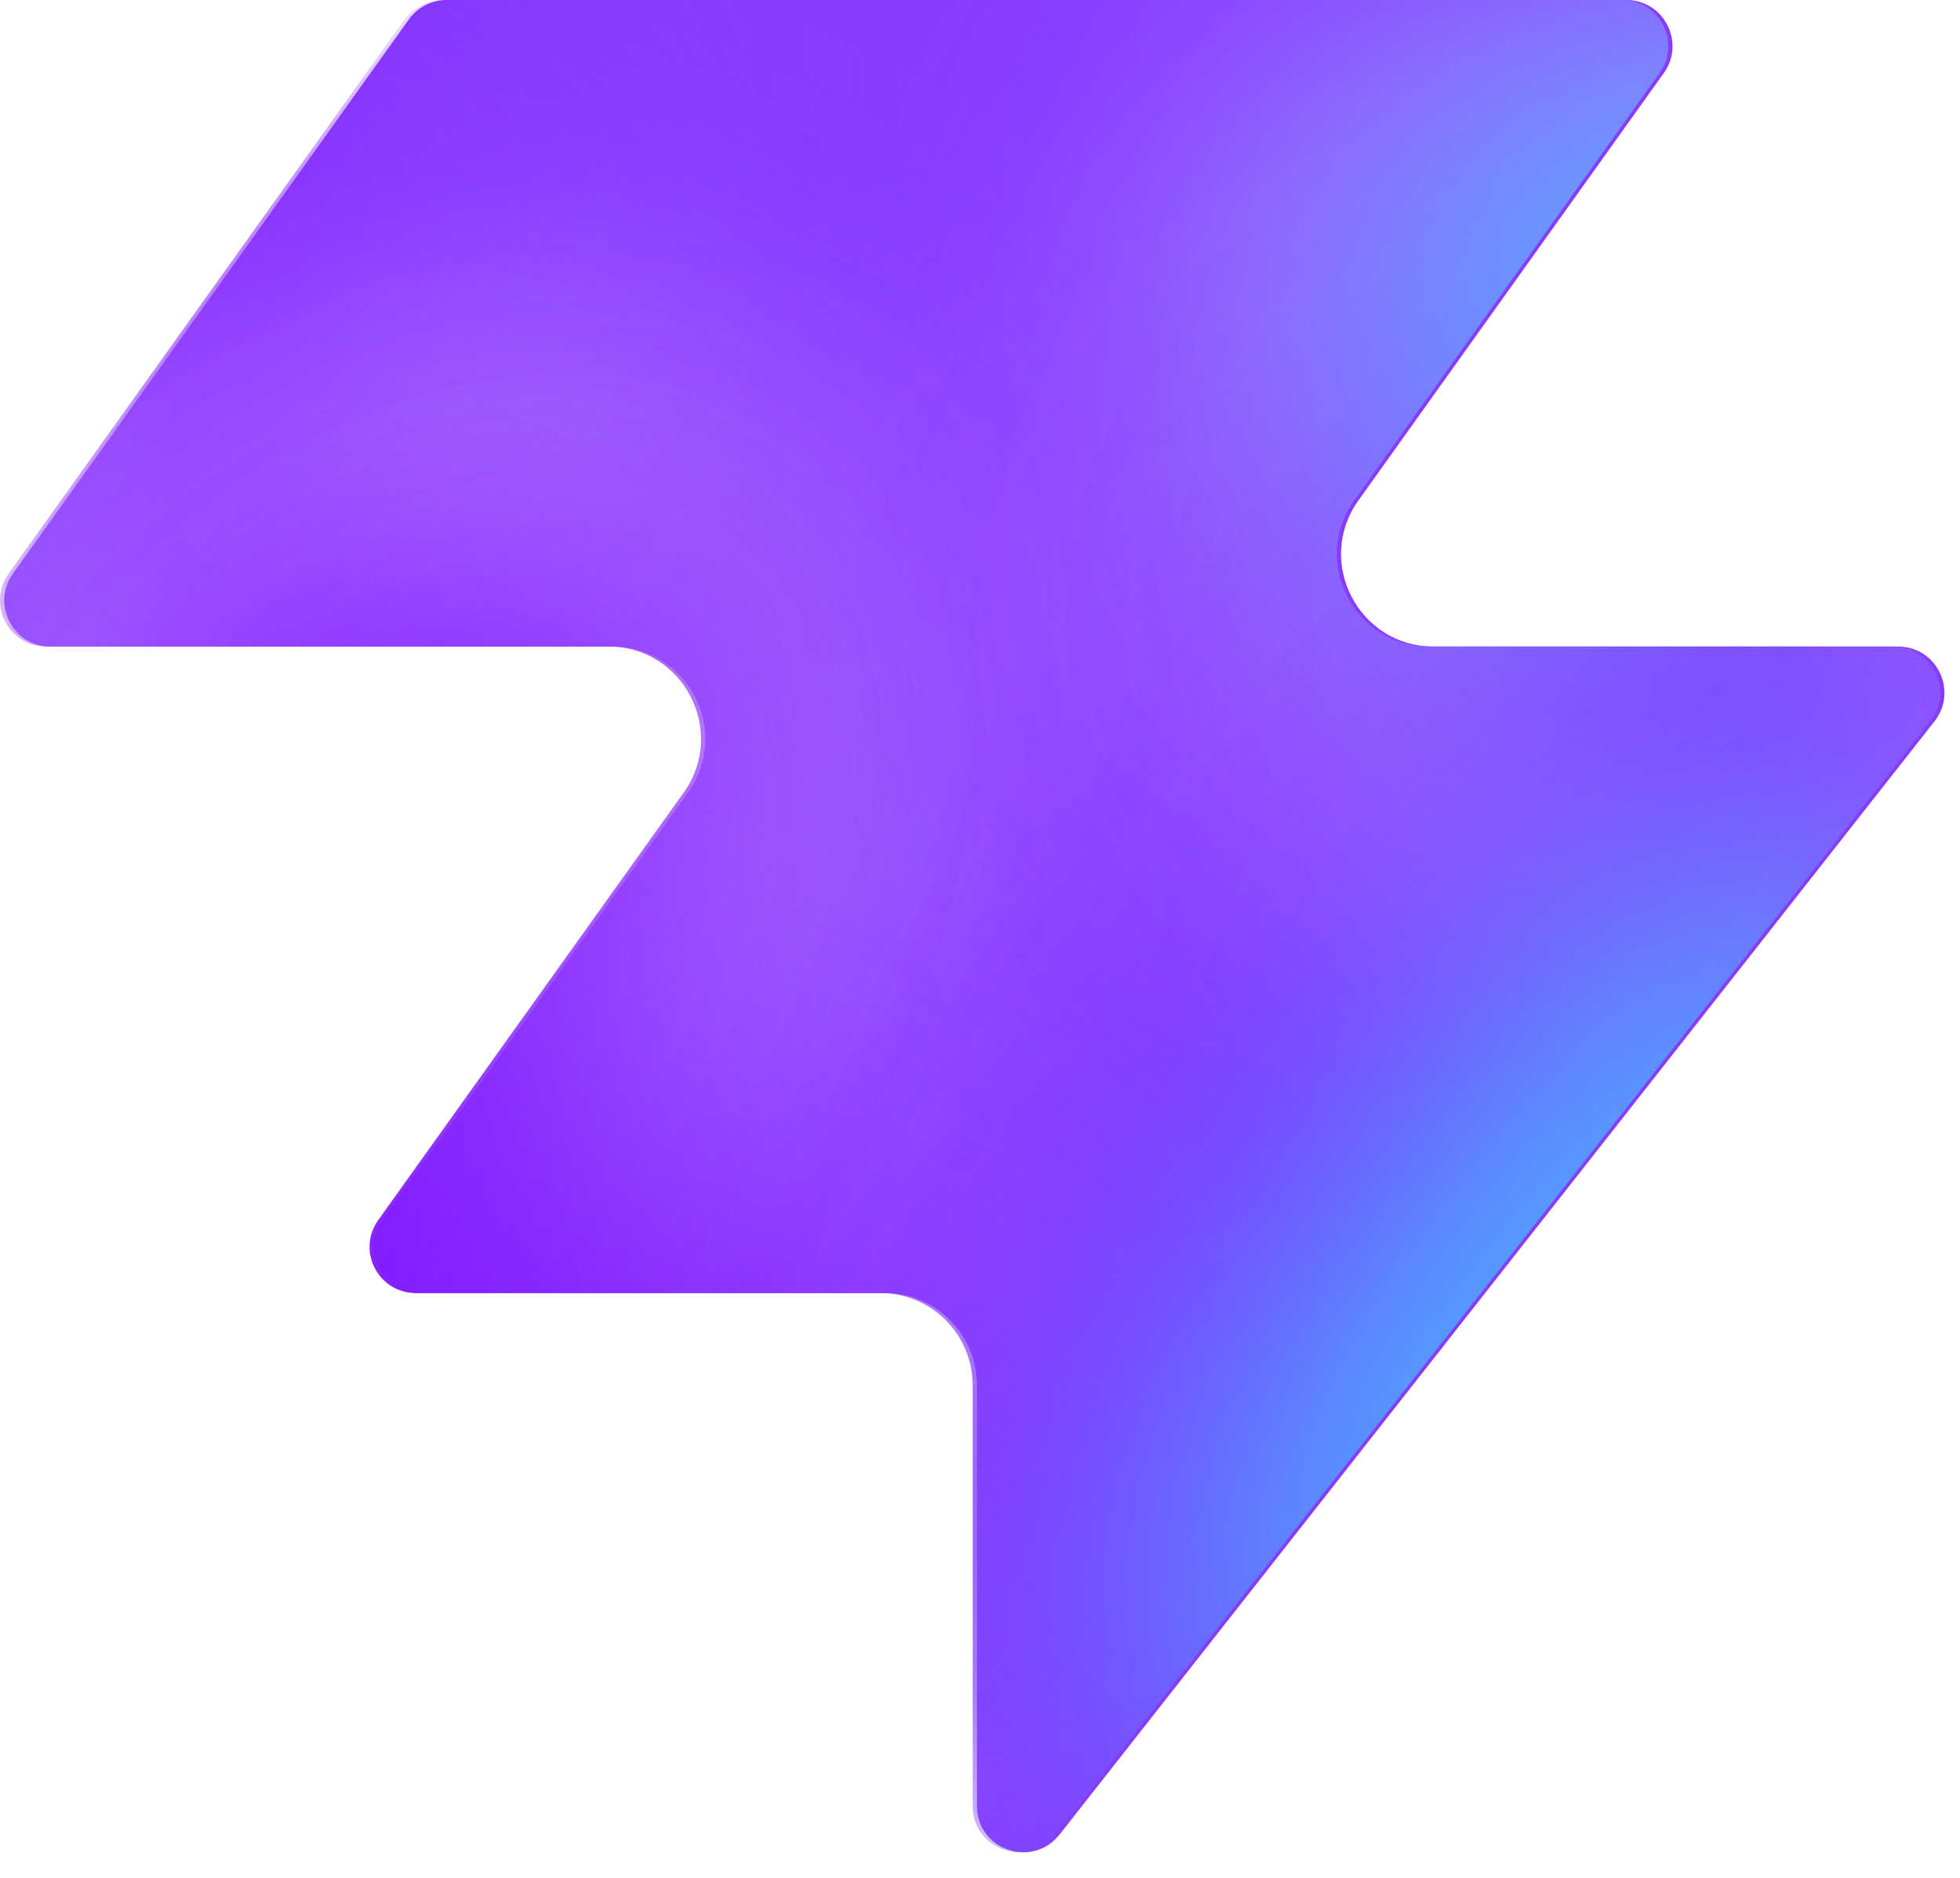
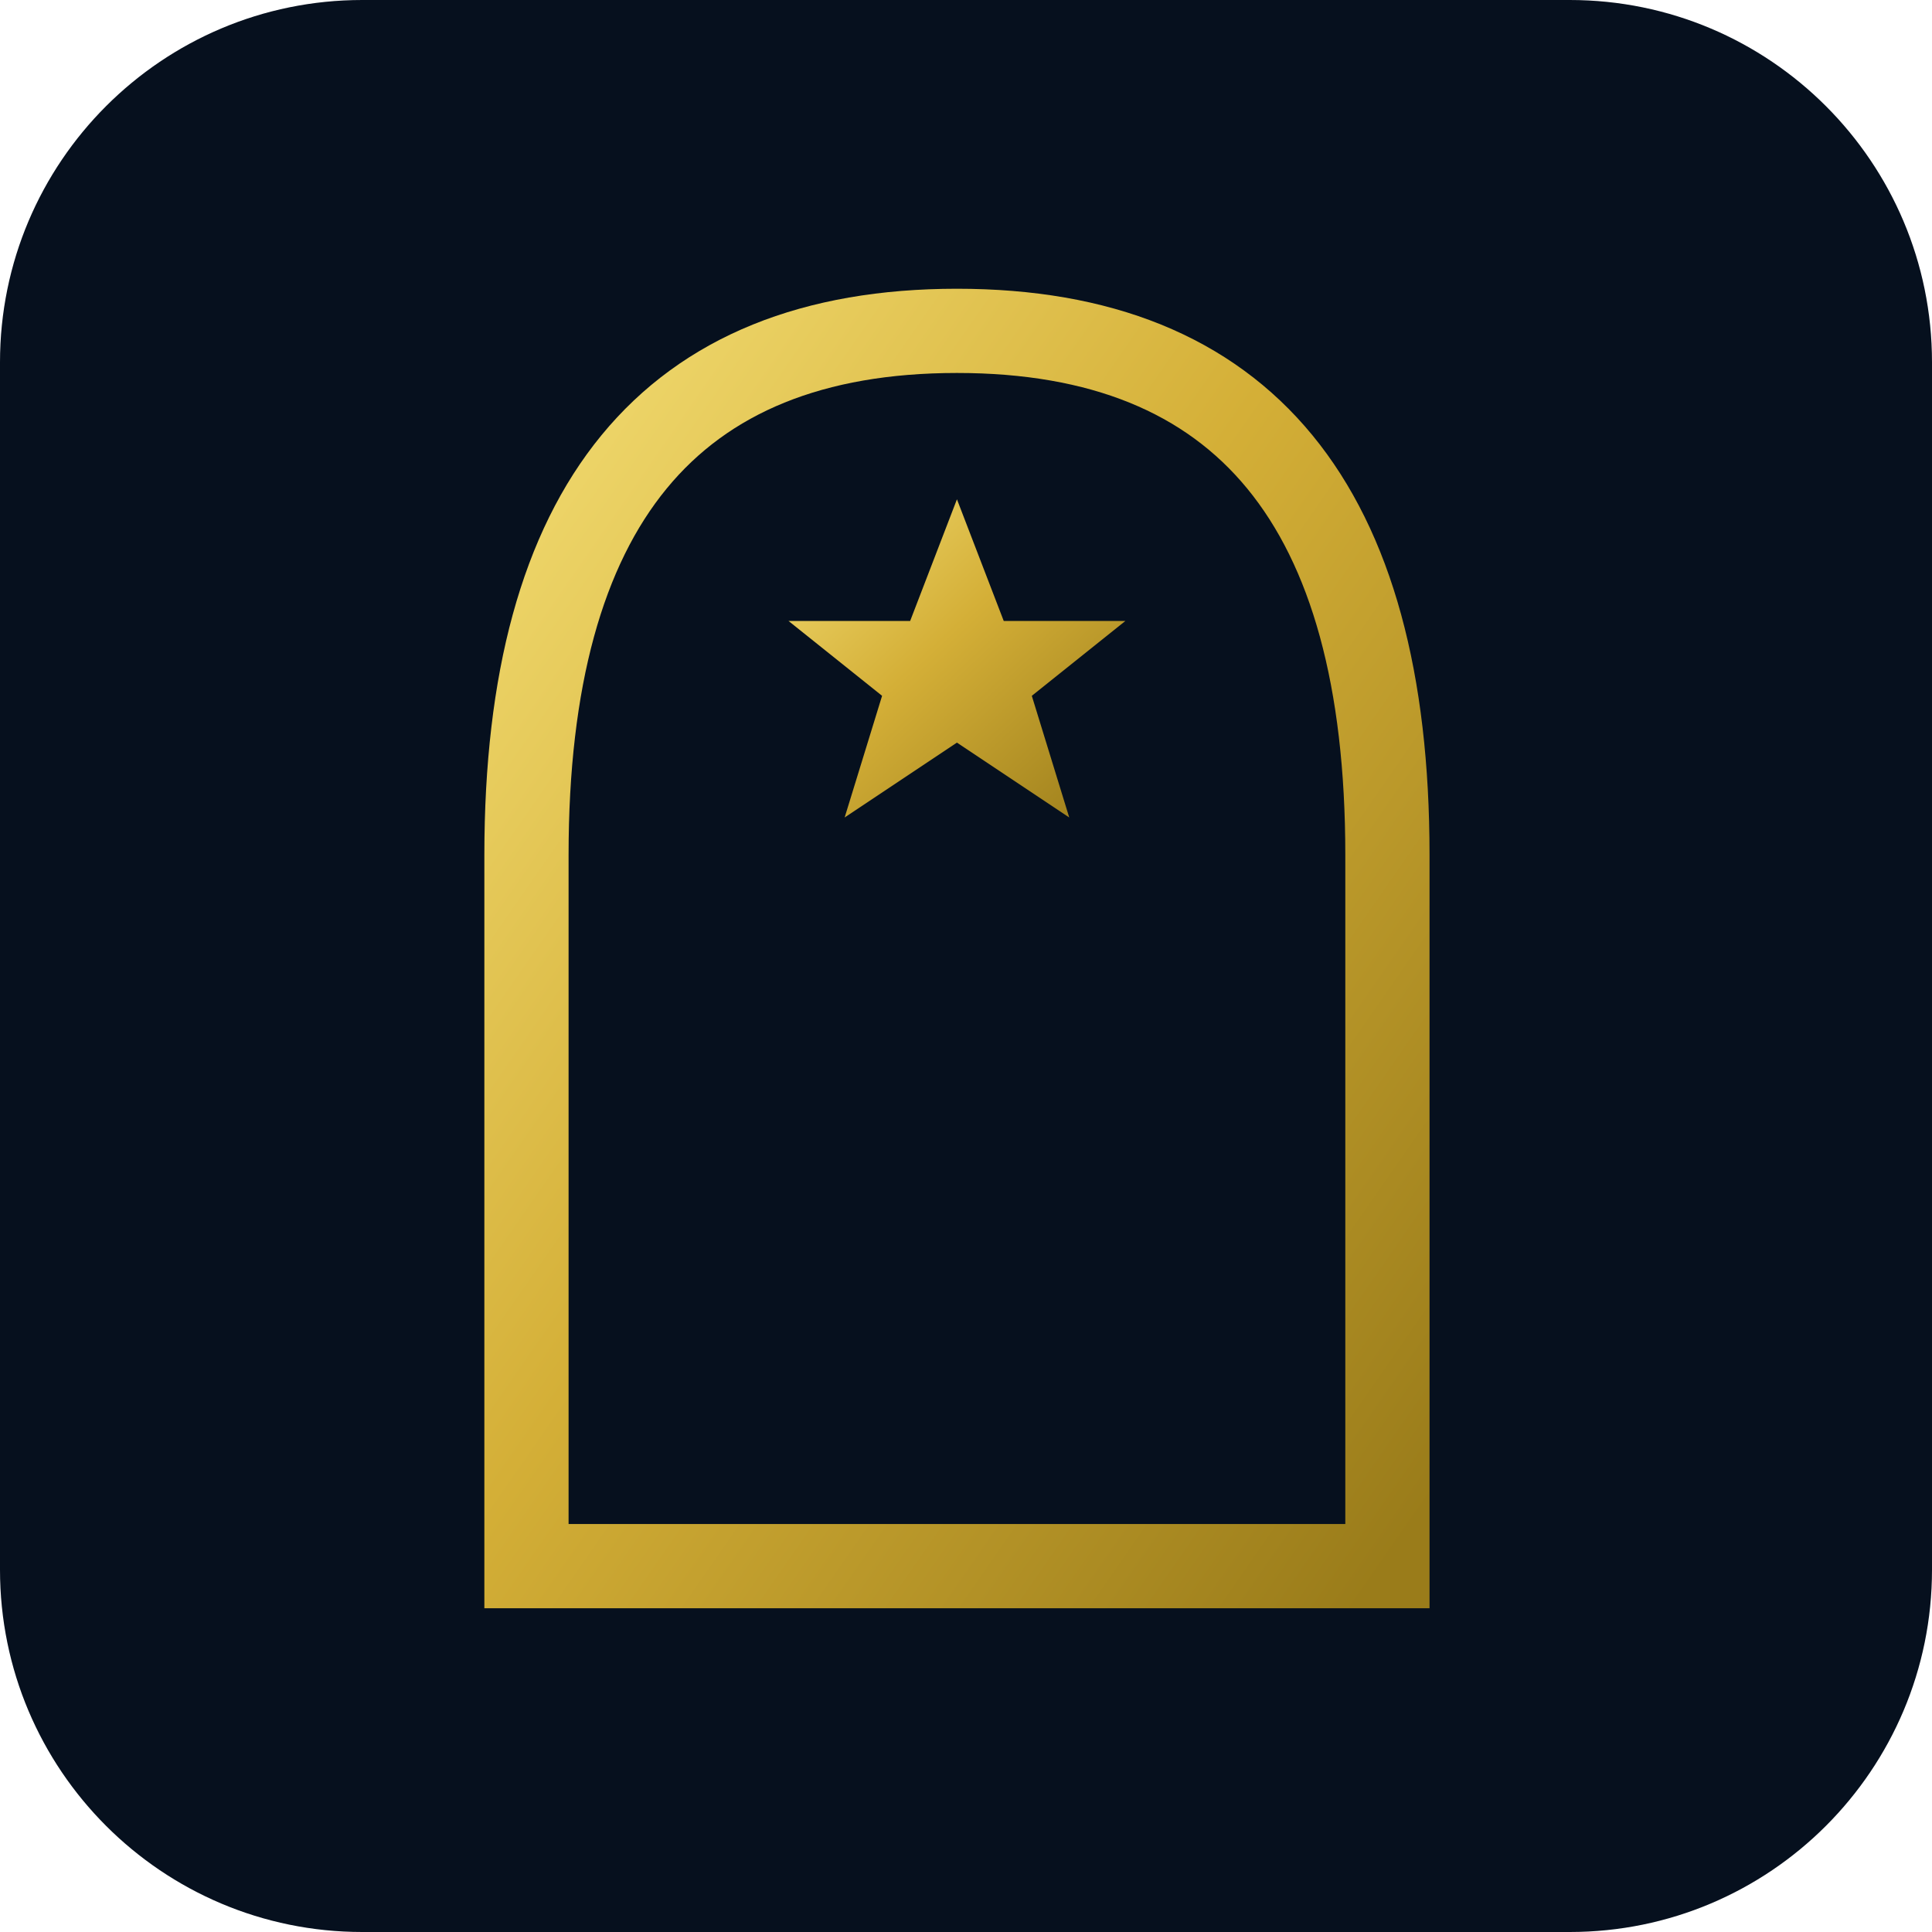
- <svg xmlns="http://www.w3.org/2000/svg" width="48" height="46" fill="none" viewBox="0 0 48 46">
-   <path fill="#863bff" d="M25.946 44.938c-.664.845-2.021.375-2.021-.698V33.937a2.26 2.26 0 0 0-2.262-2.262H10.287c-.92 0-1.456-1.04-.92-1.788l7.48-10.471c1.07-1.497 0-3.578-1.842-3.578H1.237c-.92 0-1.456-1.04-.92-1.788L10.013.474c.214-.297.556-.474.92-.474h28.894c.92 0 1.456 1.04.92 1.788l-7.48 10.471c-1.07 1.498 0 3.579 1.842 3.579h11.377c.943 0 1.473 1.088.89 1.83L25.947 44.94z" style="fill:#863bff;fill:color(display-p3 .525 .23 1);fill-opacity:1" />
-   <mask id="a" width="48" height="46" x="0" y="0" maskUnits="userSpaceOnUse" style="mask-type:alpha">
-     <path fill="#000" d="M25.842 44.938c-.664.844-2.021.375-2.021-.698V33.937a2.26 2.26 0 0 0-2.262-2.262H10.183c-.92 0-1.456-1.04-.92-1.788l7.48-10.471c1.07-1.498 0-3.579-1.842-3.579H1.133c-.92 0-1.456-1.04-.92-1.787L9.91.473c.214-.297.556-.474.92-.474h28.894c.92 0 1.456 1.04.92 1.788l-7.48 10.471c-1.07 1.498 0 3.578 1.842 3.578h11.377c.943 0 1.473 1.088.89 1.832L25.843 44.94z" style="fill:#000;fill-opacity:1" />
-   </mask>
-   <g mask="url(#a)">
-     <g filter="url(#b)">
-       <ellipse cx="5.508" cy="14.704" fill="#ede6ff" rx="5.508" ry="14.704" style="fill:#ede6ff;fill:color(display-p3 .927 .903 1);fill-opacity:1" transform="matrix(.00324 1 1 -.00324 -4.47 31.516)" />
-     </g>
-     <g filter="url(#c)">
-       <ellipse cx="10.399" cy="29.851" fill="#ede6ff" rx="10.399" ry="29.851" style="fill:#ede6ff;fill:color(display-p3 .927 .903 1);fill-opacity:1" transform="matrix(.00324 1 1 -.00324 -39.328 7.883)" />
-     </g>
-     <g filter="url(#d)">
-       <ellipse cx="5.508" cy="30.487" fill="#7e14ff" rx="5.508" ry="30.487" style="fill:#7e14ff;fill:color(display-p3 .492 .077 1);fill-opacity:1" transform="rotate(89.814 -25.913 -14.639)scale(1 -1)" />
-     </g>
-     <g filter="url(#e)">
-       <ellipse cx="5.508" cy="30.599" fill="#7e14ff" rx="5.508" ry="30.599" style="fill:#7e14ff;fill:color(display-p3 .492 .077 1);fill-opacity:1" transform="rotate(89.814 -32.644 -3.334)scale(1 -1)" />
-     </g>
-     <g filter="url(#f)">
-       <ellipse cx="5.508" cy="30.599" fill="#7e14ff" rx="5.508" ry="30.599" style="fill:#7e14ff;fill:color(display-p3 .492 .077 1);fill-opacity:1" transform="matrix(.00324 1 1 -.00324 -34.34 30.47)" />
-     </g>
-     <g filter="url(#g)">
-       <ellipse cx="14.072" cy="22.078" fill="#ede6ff" rx="14.072" ry="22.078" style="fill:#ede6ff;fill:color(display-p3 .927 .903 1);fill-opacity:1" transform="rotate(93.35 24.506 48.493)scale(-1 1)" />
-     </g>
-     <g filter="url(#h)">
-       <ellipse cx="3.47" cy="21.501" fill="#7e14ff" rx="3.47" ry="21.501" style="fill:#7e14ff;fill:color(display-p3 .492 .077 1);fill-opacity:1" transform="rotate(89.009 28.708 47.59)scale(-1 1)" />
-     </g>
-     <g filter="url(#i)">
-       <ellipse cx="3.47" cy="21.501" fill="#7e14ff" rx="3.47" ry="21.501" style="fill:#7e14ff;fill:color(display-p3 .492 .077 1);fill-opacity:1" transform="rotate(89.009 28.708 47.59)scale(-1 1)" />
-     </g>
-     <g filter="url(#j)">
-       <ellipse cx=".387" cy="8.972" fill="#7e14ff" rx="4.407" ry="29.108" style="fill:#7e14ff;fill:color(display-p3 .492 .077 1);fill-opacity:1" transform="rotate(39.51 .387 8.972)" />
-     </g>
-     <g filter="url(#k)">
-       <ellipse cx="47.523" cy="-6.092" fill="#7e14ff" rx="4.407" ry="29.108" style="fill:#7e14ff;fill:color(display-p3 .492 .077 1);fill-opacity:1" transform="rotate(37.892 47.523 -6.092)" />
-     </g>
-     <g filter="url(#l)">
-       <ellipse cx="41.412" cy="6.333" fill="#47bfff" rx="5.971" ry="9.665" style="fill:#47bfff;fill:color(display-p3 .28 .748 1);fill-opacity:1" transform="rotate(37.892 41.412 6.333)" />
-     </g>
-     <g filter="url(#m)">
-       <ellipse cx="-1.879" cy="38.332" fill="#7e14ff" rx="4.407" ry="29.108" style="fill:#7e14ff;fill:color(display-p3 .492 .077 1);fill-opacity:1" transform="rotate(37.892 -1.88 38.332)" />
-     </g>
-     <g filter="url(#n)">
-       <ellipse cx="-1.879" cy="38.332" fill="#7e14ff" rx="4.407" ry="29.108" style="fill:#7e14ff;fill:color(display-p3 .492 .077 1);fill-opacity:1" transform="rotate(37.892 -1.88 38.332)" />
-     </g>
-     <g filter="url(#o)">
-       <ellipse cx="35.651" cy="29.907" fill="#7e14ff" rx="4.407" ry="29.108" style="fill:#7e14ff;fill:color(display-p3 .492 .077 1);fill-opacity:1" transform="rotate(37.892 35.651 29.907)" />
-     </g>
-     <g filter="url(#p)">
-       <ellipse cx="38.418" cy="32.4" fill="#47bfff" rx="5.971" ry="15.297" style="fill:#47bfff;fill:color(display-p3 .28 .748 1);fill-opacity:1" transform="rotate(37.892 38.418 32.4)" />
-     </g>
+ <svg xmlns="http://www.w3.org/2000/svg" width="64" height="64" viewBox="0 0 64 64">
+   <defs>
+     <linearGradient id="g" x1="0%" y1="0%" x2="100%" y2="100%">
+       <stop offset="0%" stop-color="#F2DC72" />
+       <stop offset="45%" stop-color="#D4AF37" />
+       <stop offset="100%" stop-color="#9A7C1A" />
+     </linearGradient>
+   </defs>
+   <rect width="64" height="64" rx="12" fill="#06101E" />
+   <g transform="translate(10 6) scale(0.31)">
+     <path d="M24 148L24 72Q24 16 70 16Q116 16 116 72L116 148Z" fill="none" stroke="url(#g)" stroke-width="9" />
+     <line x1="10" y1="148" x2="130" y2="148" stroke="url(#g)" stroke-width="9" />
+     <polygon points="70,34 75,47 88,47 78,55 82,68 70,60 58,68 62,55 52,47 65,47" fill="url(#g)" />
+     <line x1="70" y1="72" x2="70" y2="138" stroke="url(#g)" stroke-width="9" />
  </g>
-   <defs>
-     <filter id="b" width="60.045" height="41.654" x="-19.77" y="16.149" color-interpolation-filters="sRGB" filterUnits="userSpaceOnUse">
-       <feFlood flood-opacity="0" result="BackgroundImageFix" />
-       <feBlend in="SourceGraphic" in2="BackgroundImageFix" result="shape" />
-       <feGaussianBlur result="effect1_foregroundBlur_2002_17158" stdDeviation="7.659" />
-     </filter>
-     <filter id="c" width="90.34" height="51.437" x="-54.613" y="-7.533" color-interpolation-filters="sRGB" filterUnits="userSpaceOnUse">
-       <feFlood flood-opacity="0" result="BackgroundImageFix" />
-       <feBlend in="SourceGraphic" in2="BackgroundImageFix" result="shape" />
-       <feGaussianBlur result="effect1_foregroundBlur_2002_17158" stdDeviation="7.659" />
-     </filter>
-     <filter id="d" width="79.355" height="29.4" x="-49.64" y="2.03" color-interpolation-filters="sRGB" filterUnits="userSpaceOnUse">
-       <feFlood flood-opacity="0" result="BackgroundImageFix" />
-       <feBlend in="SourceGraphic" in2="BackgroundImageFix" result="shape" />
-       <feGaussianBlur result="effect1_foregroundBlur_2002_17158" stdDeviation="4.596" />
-     </filter>
-     <filter id="e" width="79.579" height="29.4" x="-45.045" y="20.029" color-interpolation-filters="sRGB" filterUnits="userSpaceOnUse">
-       <feFlood flood-opacity="0" result="BackgroundImageFix" />
-       <feBlend in="SourceGraphic" in2="BackgroundImageFix" result="shape" />
-       <feGaussianBlur result="effect1_foregroundBlur_2002_17158" stdDeviation="4.596" />
-     </filter>
-     <filter id="f" width="79.579" height="29.4" x="-43.513" y="21.178" color-interpolation-filters="sRGB" filterUnits="userSpaceOnUse">
-       <feFlood flood-opacity="0" result="BackgroundImageFix" />
-       <feBlend in="SourceGraphic" in2="BackgroundImageFix" result="shape" />
-       <feGaussianBlur result="effect1_foregroundBlur_2002_17158" stdDeviation="4.596" />
-     </filter>
-     <filter id="g" width="74.749" height="58.852" x="15.756" y="-17.901" color-interpolation-filters="sRGB" filterUnits="userSpaceOnUse">
-       <feFlood flood-opacity="0" result="BackgroundImageFix" />
-       <feBlend in="SourceGraphic" in2="BackgroundImageFix" result="shape" />
-       <feGaussianBlur result="effect1_foregroundBlur_2002_17158" stdDeviation="7.659" />
-     </filter>
-     <filter id="h" width="61.377" height="25.362" x="23.548" y="2.284" color-interpolation-filters="sRGB" filterUnits="userSpaceOnUse">
-       <feFlood flood-opacity="0" result="BackgroundImageFix" />
-       <feBlend in="SourceGraphic" in2="BackgroundImageFix" result="shape" />
-       <feGaussianBlur result="effect1_foregroundBlur_2002_17158" stdDeviation="4.596" />
-     </filter>
-     <filter id="i" width="61.377" height="25.362" x="23.548" y="2.284" color-interpolation-filters="sRGB" filterUnits="userSpaceOnUse">
-       <feFlood flood-opacity="0" result="BackgroundImageFix" />
-       <feBlend in="SourceGraphic" in2="BackgroundImageFix" result="shape" />
-       <feGaussianBlur result="effect1_foregroundBlur_2002_17158" stdDeviation="4.596" />
-     </filter>
-     <filter id="j" width="56.045" height="63.649" x="-27.636" y="-22.853" color-interpolation-filters="sRGB" filterUnits="userSpaceOnUse">
-       <feFlood flood-opacity="0" result="BackgroundImageFix" />
-       <feBlend in="SourceGraphic" in2="BackgroundImageFix" result="shape" />
-       <feGaussianBlur result="effect1_foregroundBlur_2002_17158" stdDeviation="4.596" />
-     </filter>
-     <filter id="k" width="54.814" height="64.646" x="20.116" y="-38.415" color-interpolation-filters="sRGB" filterUnits="userSpaceOnUse">
-       <feFlood flood-opacity="0" result="BackgroundImageFix" />
-       <feBlend in="SourceGraphic" in2="BackgroundImageFix" result="shape" />
-       <feGaussianBlur result="effect1_foregroundBlur_2002_17158" stdDeviation="4.596" />
-     </filter>
-     <filter id="l" width="33.541" height="35.313" x="24.641" y="-11.323" color-interpolation-filters="sRGB" filterUnits="userSpaceOnUse">
-       <feFlood flood-opacity="0" result="BackgroundImageFix" />
-       <feBlend in="SourceGraphic" in2="BackgroundImageFix" result="shape" />
-       <feGaussianBlur result="effect1_foregroundBlur_2002_17158" stdDeviation="4.596" />
-     </filter>
-     <filter id="m" width="54.814" height="64.646" x="-29.286" y="6.009" color-interpolation-filters="sRGB" filterUnits="userSpaceOnUse">
-       <feFlood flood-opacity="0" result="BackgroundImageFix" />
-       <feBlend in="SourceGraphic" in2="BackgroundImageFix" result="shape" />
-       <feGaussianBlur result="effect1_foregroundBlur_2002_17158" stdDeviation="4.596" />
-     </filter>
-     <filter id="n" width="54.814" height="64.646" x="-29.286" y="6.009" color-interpolation-filters="sRGB" filterUnits="userSpaceOnUse">
-       <feFlood flood-opacity="0" result="BackgroundImageFix" />
-       <feBlend in="SourceGraphic" in2="BackgroundImageFix" result="shape" />
-       <feGaussianBlur result="effect1_foregroundBlur_2002_17158" stdDeviation="4.596" />
-     </filter>
-     <filter id="o" width="54.814" height="64.646" x="8.244" y="-2.416" color-interpolation-filters="sRGB" filterUnits="userSpaceOnUse">
-       <feFlood flood-opacity="0" result="BackgroundImageFix" />
-       <feBlend in="SourceGraphic" in2="BackgroundImageFix" result="shape" />
-       <feGaussianBlur result="effect1_foregroundBlur_2002_17158" stdDeviation="4.596" />
-     </filter>
-     <filter id="p" width="39.409" height="43.623" x="18.713" y="10.588" color-interpolation-filters="sRGB" filterUnits="userSpaceOnUse">
-       <feFlood flood-opacity="0" result="BackgroundImageFix" />
-       <feBlend in="SourceGraphic" in2="BackgroundImageFix" result="shape" />
-       <feGaussianBlur result="effect1_foregroundBlur_2002_17158" stdDeviation="4.596" />
-     </filter>
-   </defs>
</svg>
